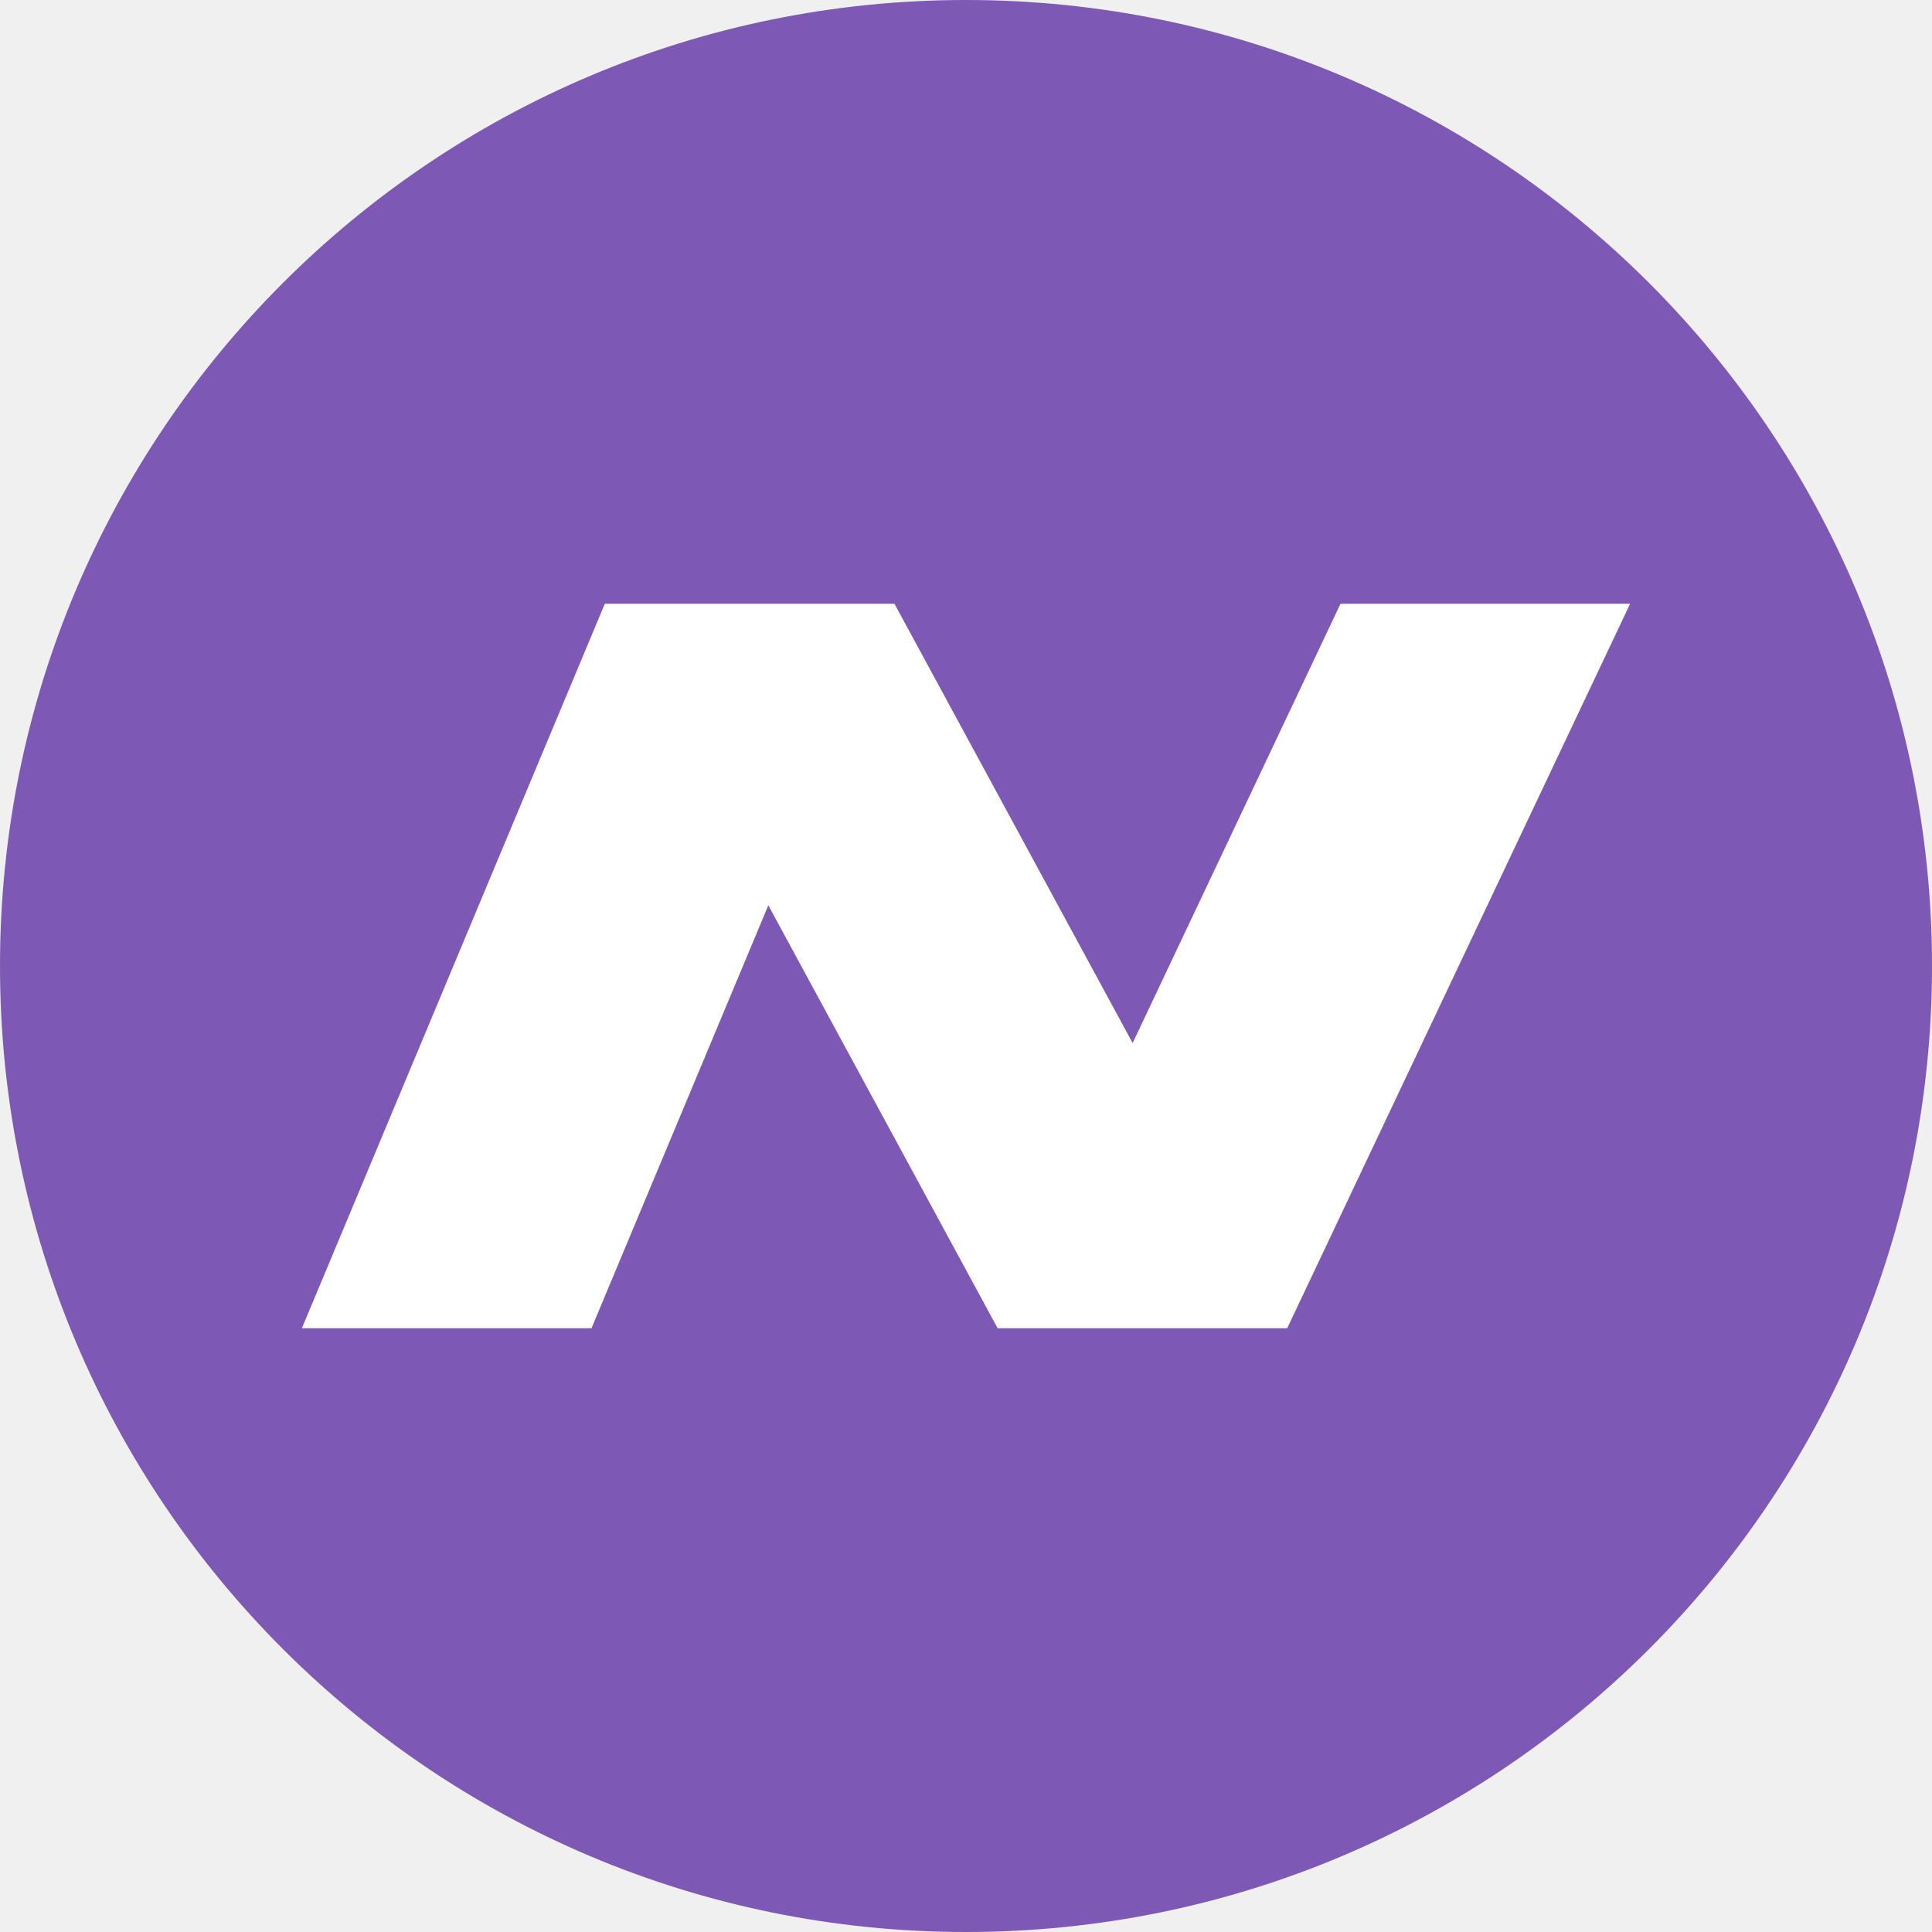
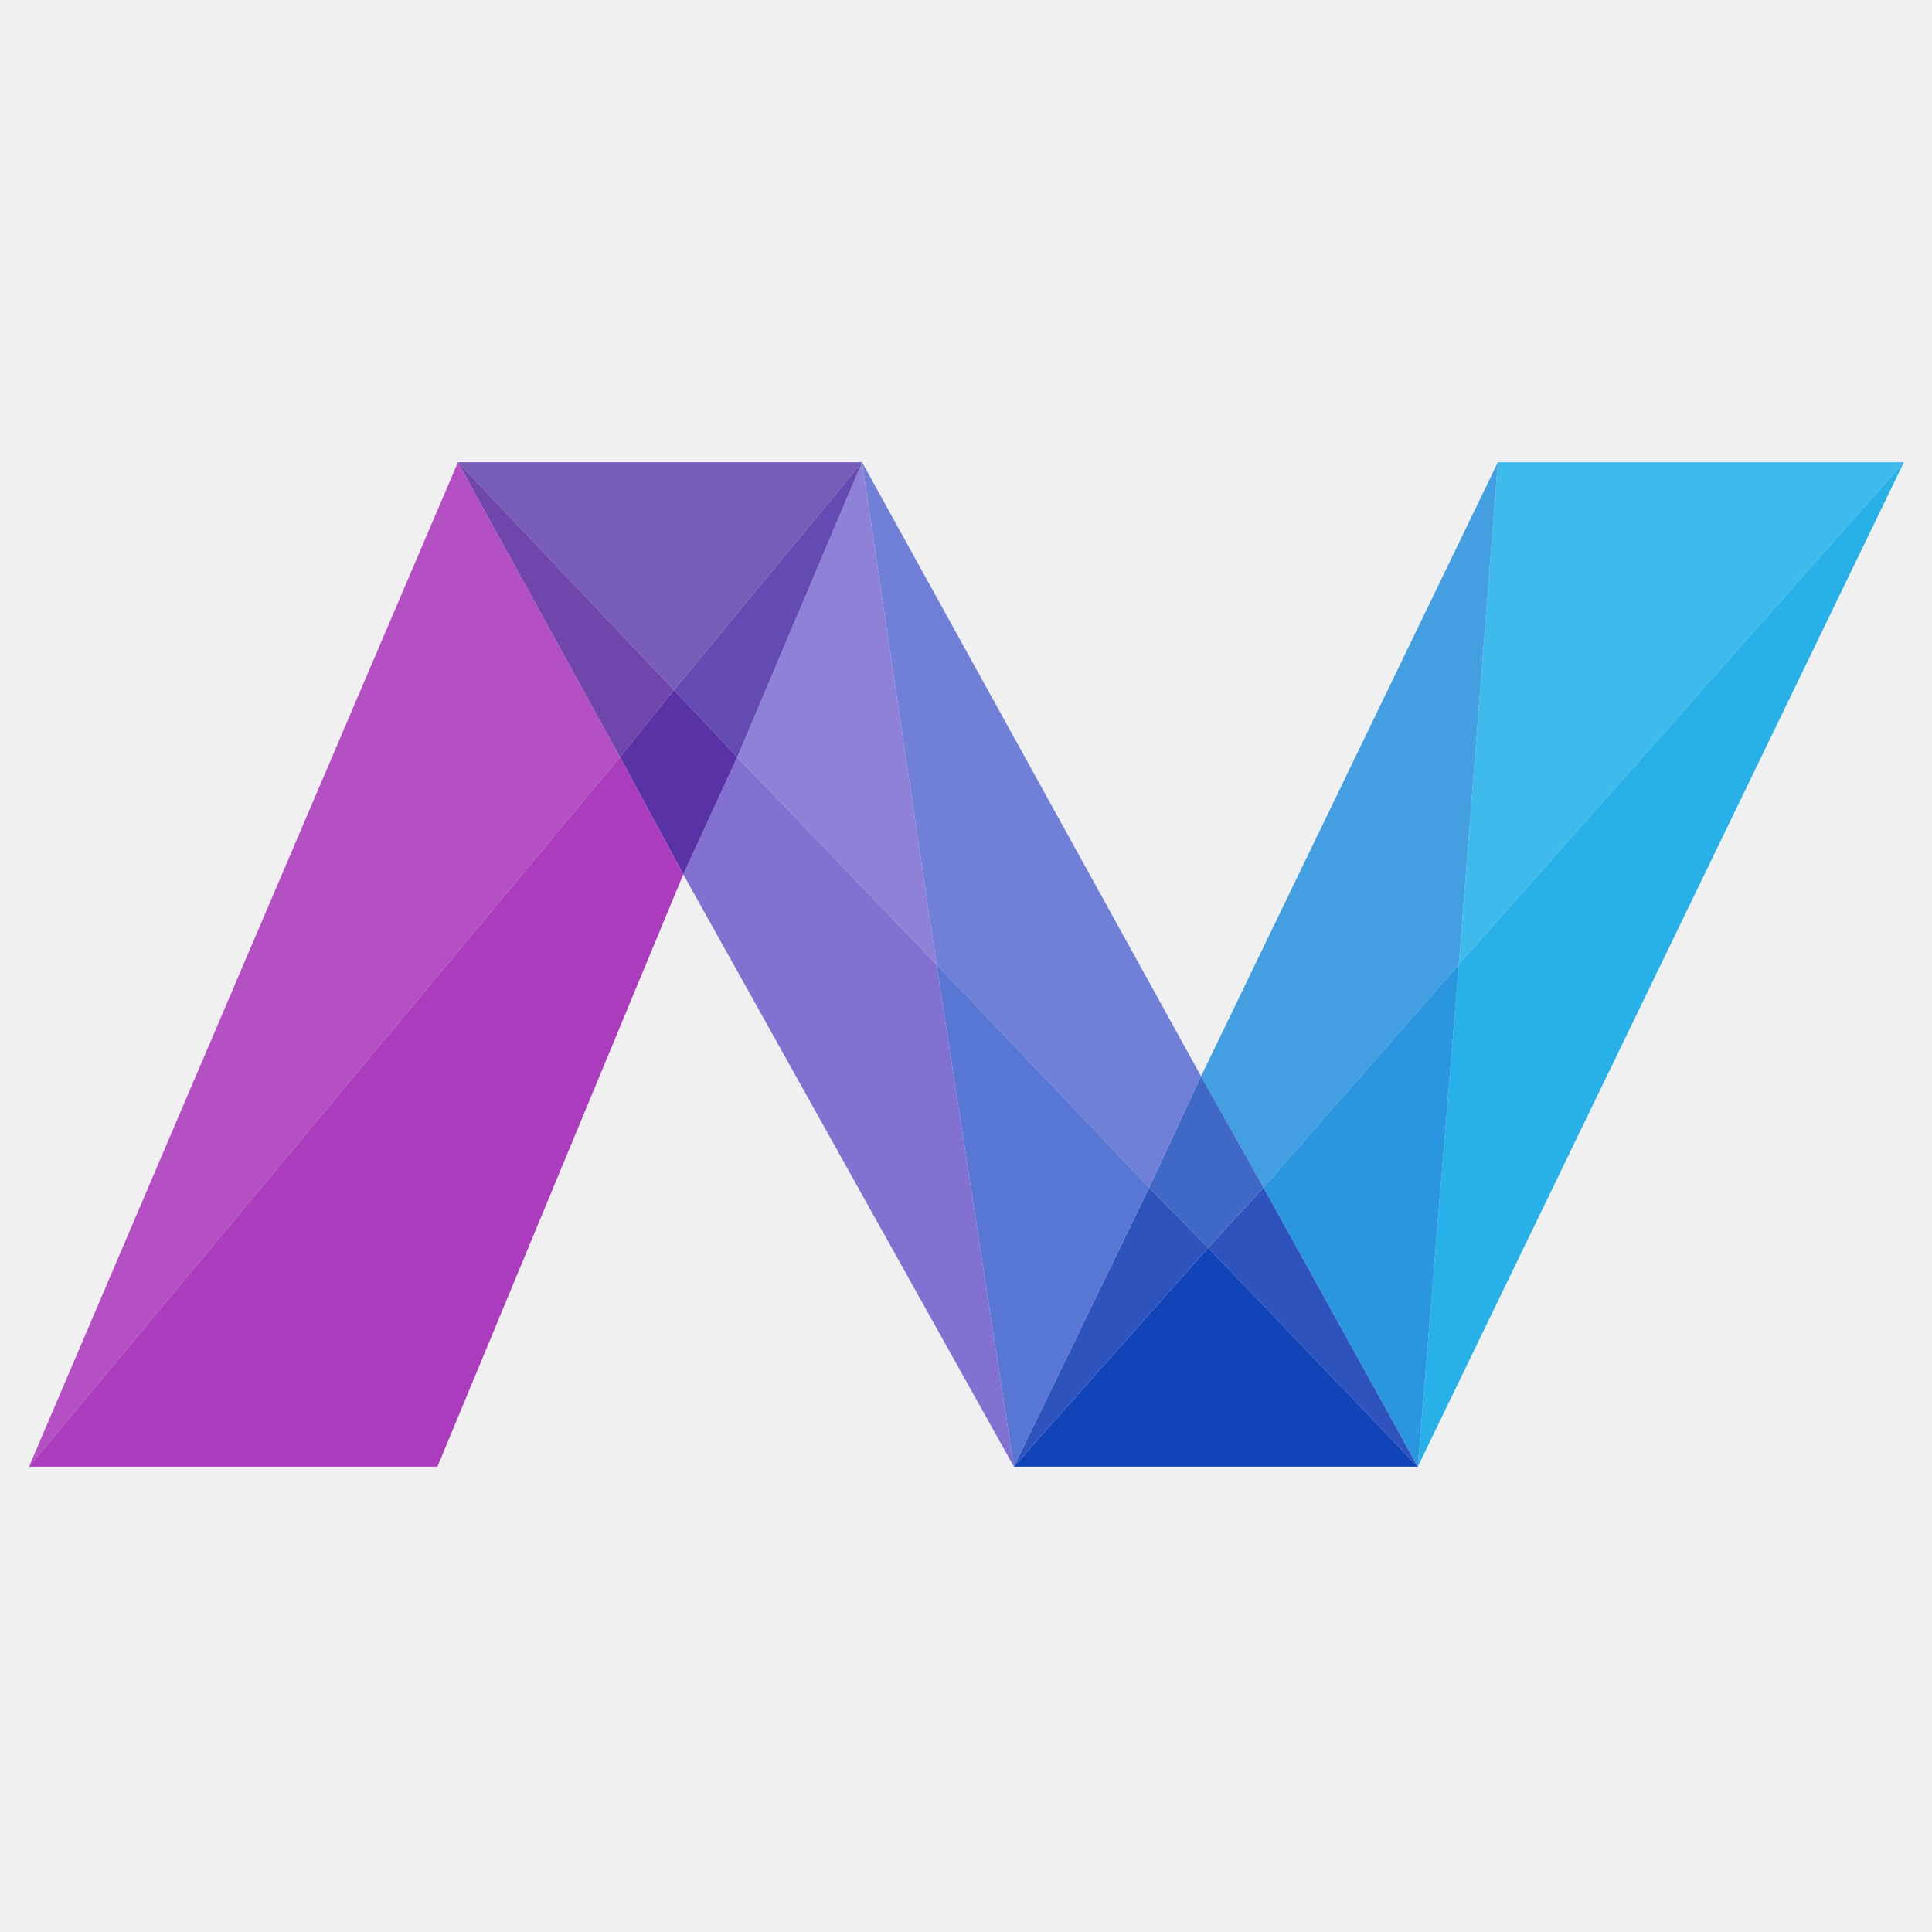
- <svg xmlns="http://www.w3.org/2000/svg" viewBox="0 0 32 32">
-   <g fill="none" fill-rule="evenodd">
-     <circle cx="16" cy="16" r="16" fill="#7D59B5" />
-     <path fill="#FFF" d="M21.32 22h-4.796l-3.798-7.005L9.797 22H5l5.018-12h4.797l3.945 7.276L22.203 10H27l-5.68 12z" />
-   </g>
+ <svg xmlns="http://www.w3.org/2000/svg" version="1.1" id="Layer_3" x="0px" y="0px" viewBox="0 0 500 500" style="enable-background:new 0 0 500 500;" xml:space="preserve">
+   <polygon style="fill:#3EBAEC;" points="387.644,119.631 492.729,119.631 377.537,249.6 " />
+   <polygon style="fill:#28B1E9;" points="366.925,379.569 377.537,249.6 492.729,119.631 " />
+   <polygon style="fill:#439FE2;" points="310.831,278.533 387.644,119.631 377.537,249.6 327.002,307.338 " />
+   <polygon style="fill:#2A96E0;" points="327.002,307.338 377.537,249.6 366.925,379.569 " />
+   <polygon style="fill:#2E53BD;" points="327.002,307.338 312.678,322.921 366.925,379.569 " />
+   <polygon style="fill:#1244B9;" points="312.678,322.921 262.383,379.569 366.925,379.569 " />
+   <polygon style="fill:#2E53BD;" points="262.383,379.569 297.406,307.338 312.678,322.921 " />
+   <polygon style="fill:#4068C6;" points="297.406,307.338 310.831,278.533 327.002,307.338 312.678,322.921 " />
+   <polygon style="fill:#707FD7;" points="310.831,278.533 223.102,119.631 242.38,249.6 297.406,307.338 " />
+   <polygon style="fill:#5876D4;" points="242.38,249.6 297.406,307.338 262.383,379.569 " />
+   <polygon style="fill:#8371D1;" points="242.38,249.6 262.383,379.569 176.833,226.288 190.81,195.924 " />
+   <polygon style="fill:#8E81D7;" points="242.38,249.6 190.81,195.924 223.102,119.631 " />
+   <polygon style="fill:#775CB8;" points="223.102,119.631 174.423,178.573 118.514,119.631 " />
+   <polygon style="fill:#644BB3;" points="174.423,178.573 190.81,195.924 223.102,119.631 " />
+   <polygon style="fill:#B44FC4;" points="118.514,119.631 7.511,379.569 160.446,195.924 " />
+   <polygon style="fill:#7046AC;" points="160.446,195.924 174.423,178.573 118.514,119.631 " />
+   <polygon style="fill:#5933A5;" points="176.833,226.288 160.446,195.924 174.423,178.573 190.81,195.924 " />
+   <polygon style="fill:#AA3CBD;" points="7.511,379.569 160.446,195.924 176.833,226.288 113.213,379.569 " />
</svg>
